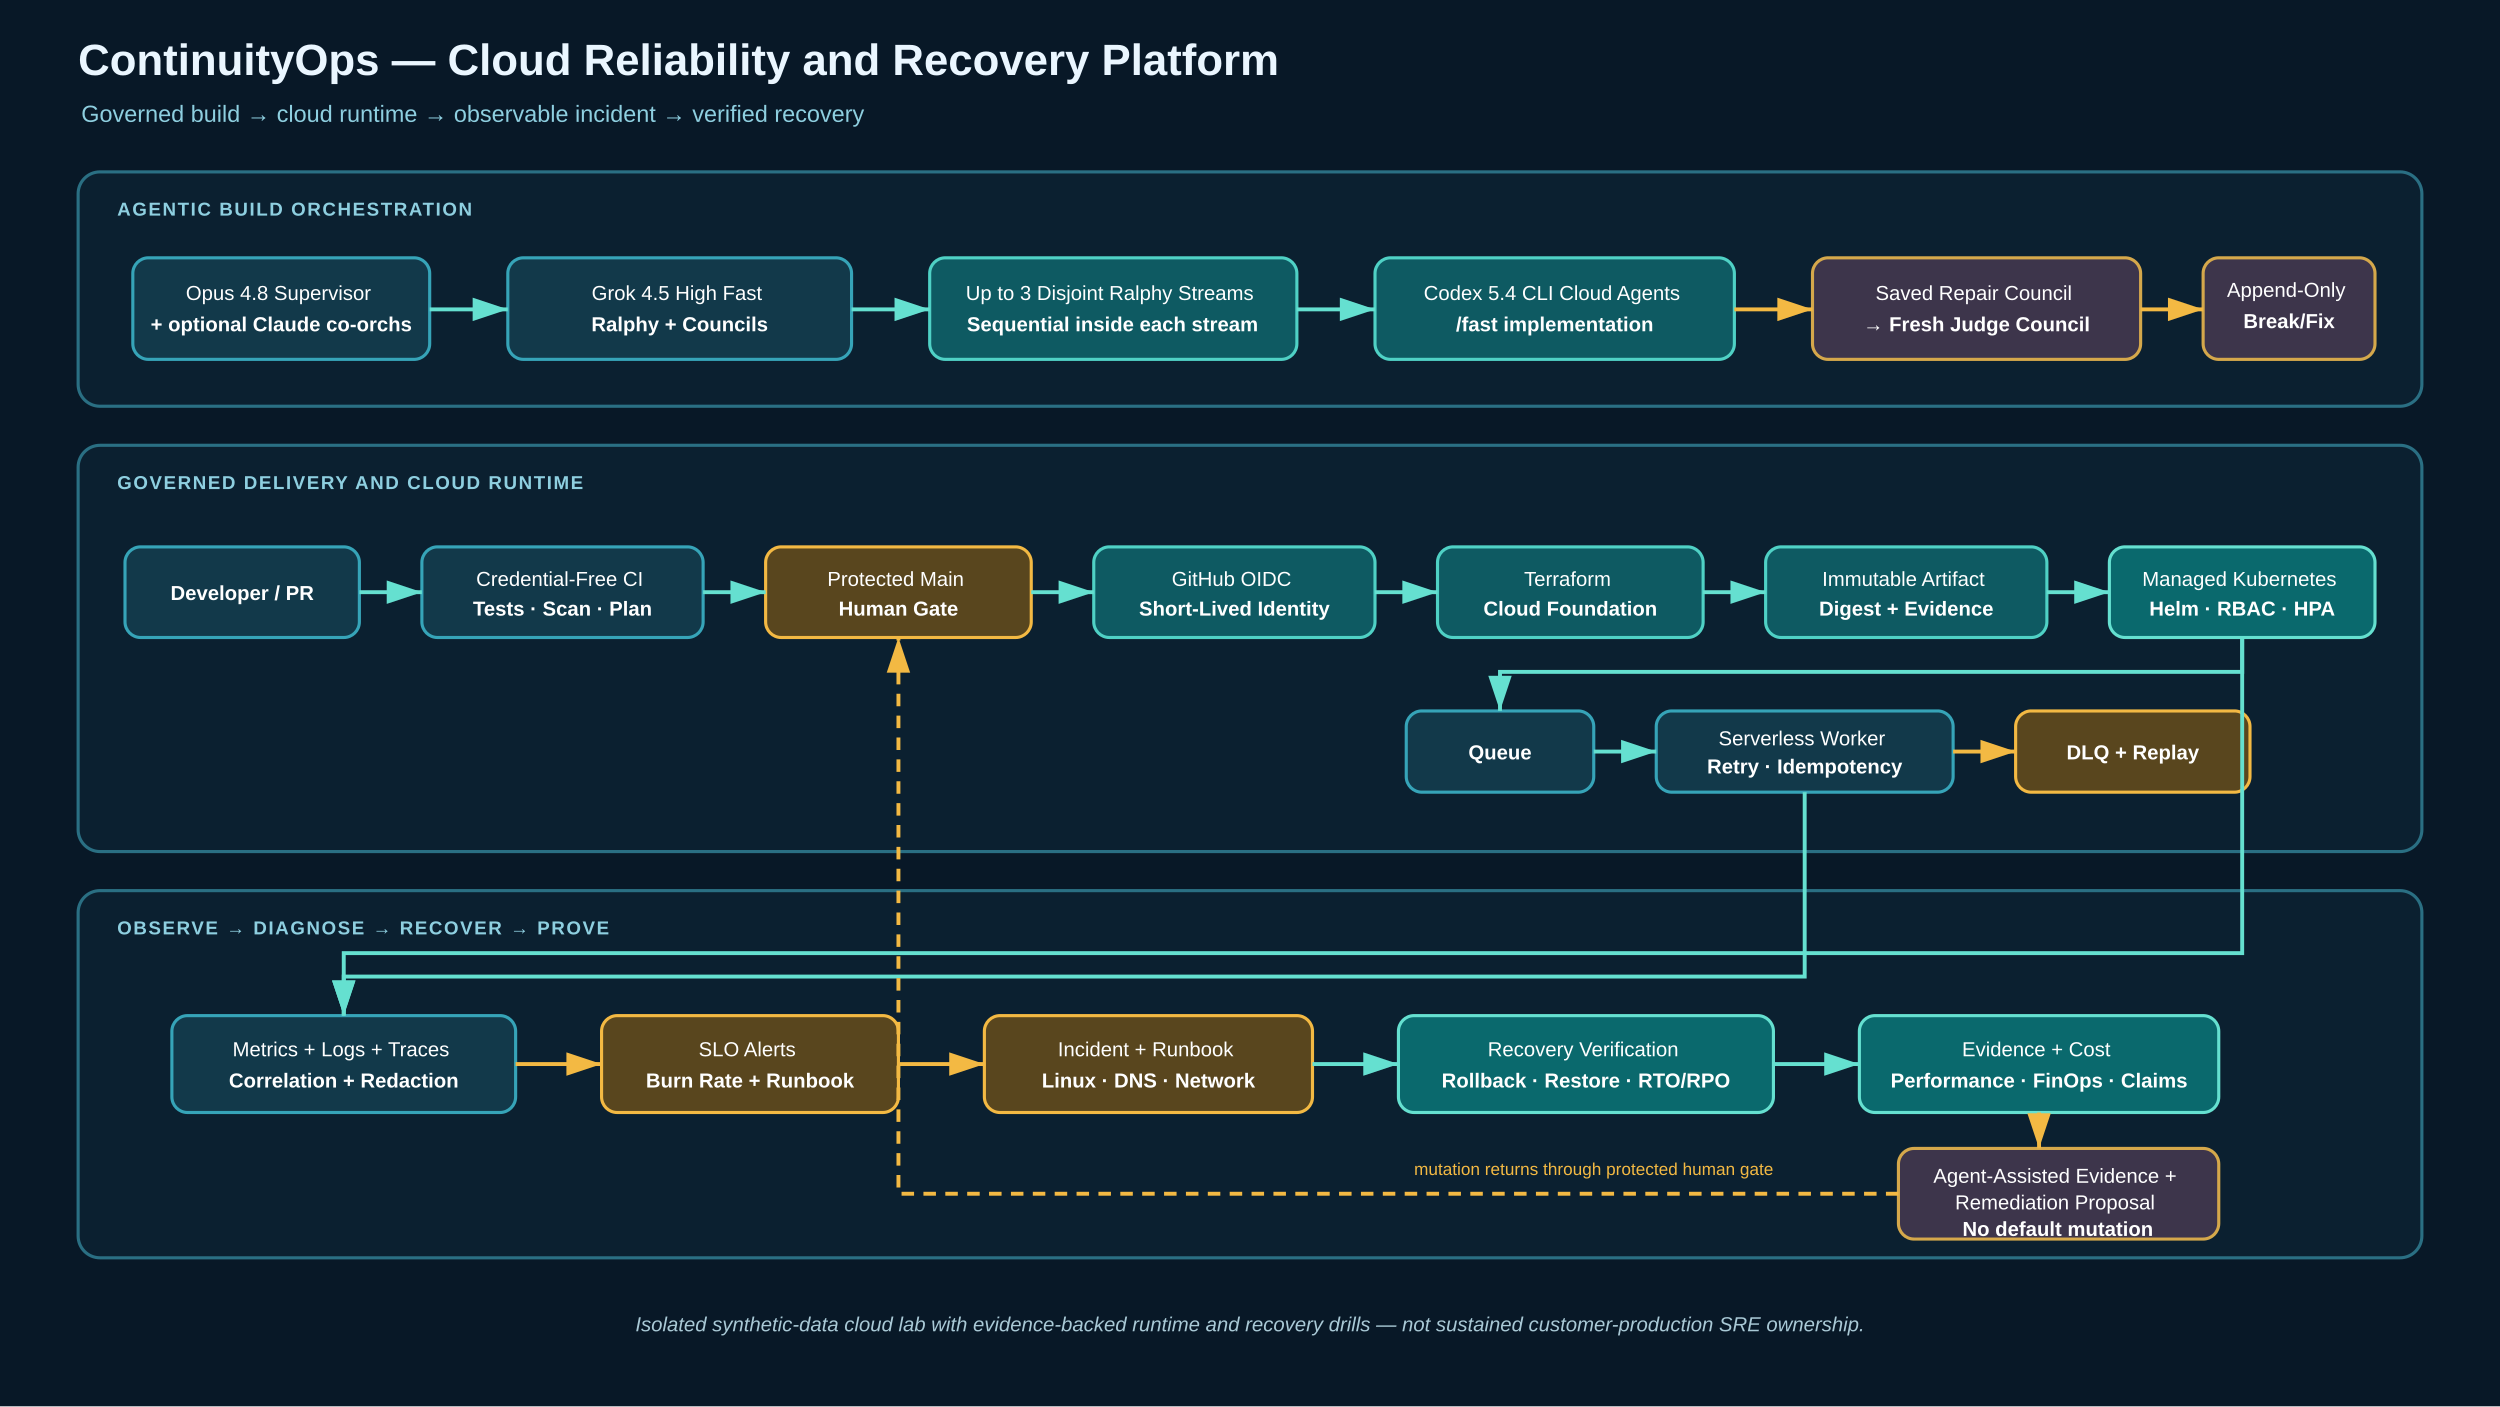
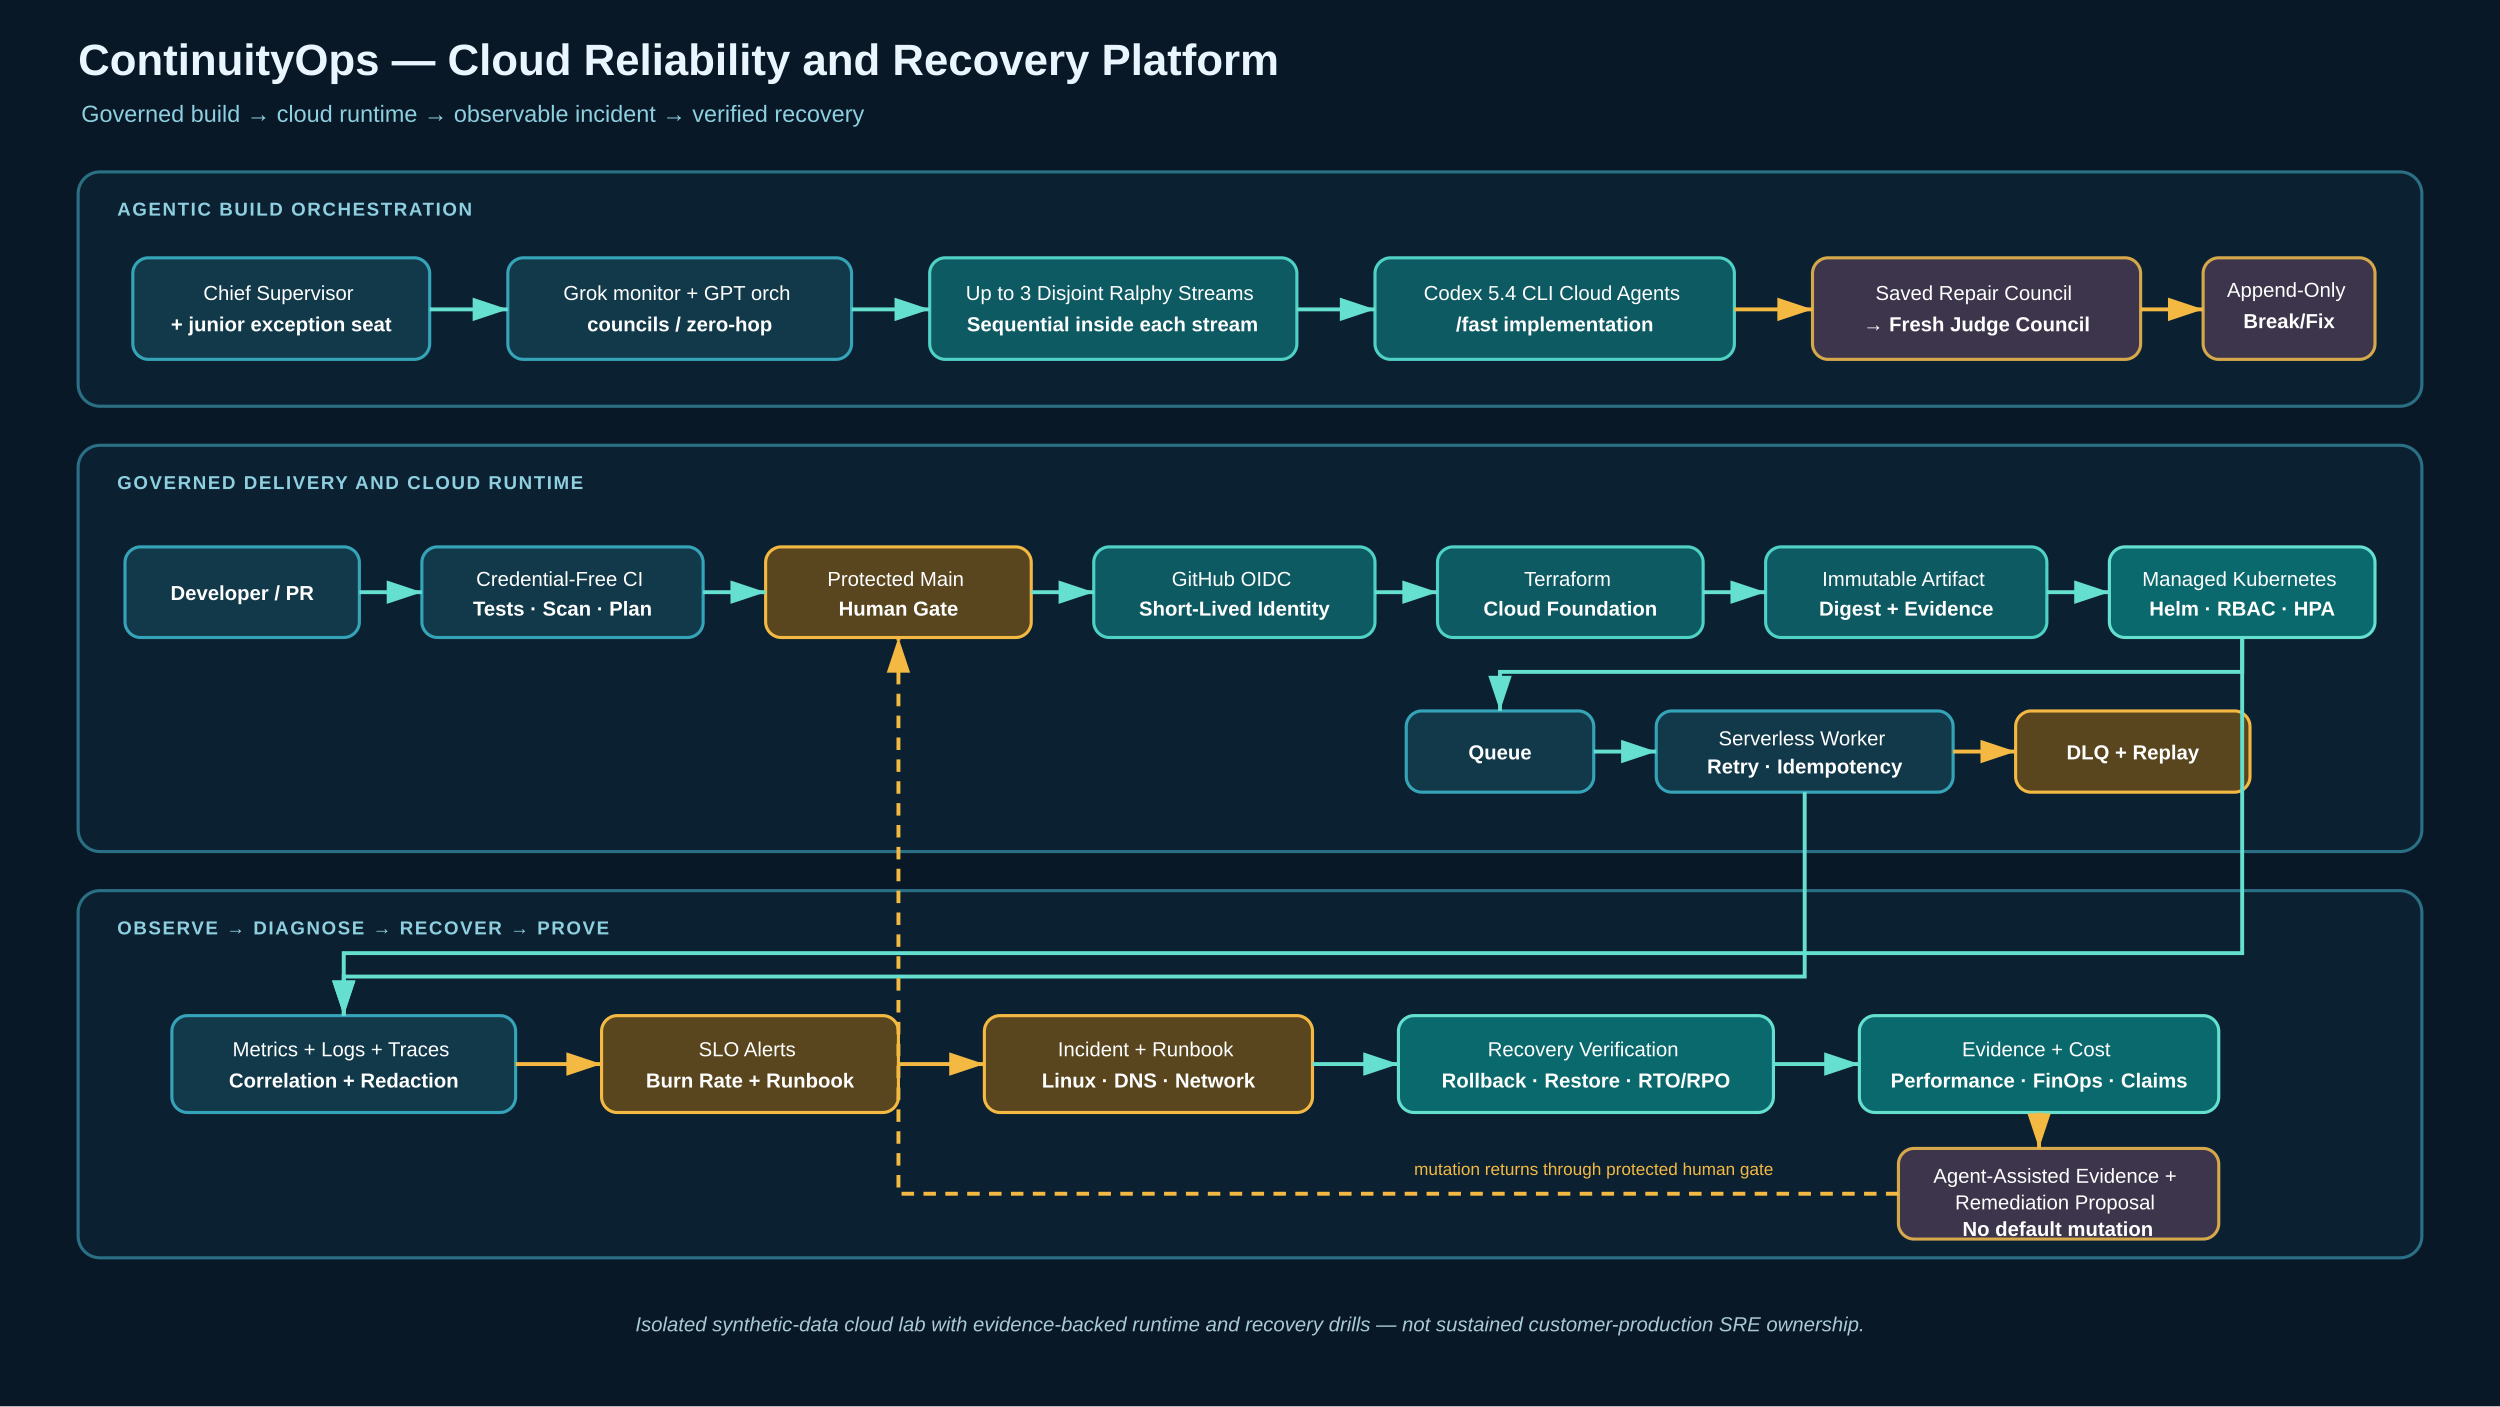
<svg xmlns="http://www.w3.org/2000/svg" width="1600" height="900" viewBox="0 0 1600 900" role="img" aria-labelledby="title desc">
  <defs>
    <marker id="tealArrow" markerWidth="10" markerHeight="10" refX="9" refY="3" orient="auto">
      <path d="M0,0 L0,6 L9,3 z" fill="#65e0d0" />
    </marker>
    <marker id="amberArrow" markerWidth="10" markerHeight="10" refX="9" refY="3" orient="auto">
      <path d="M0,0 L0,6 L9,3 z" fill="#f3b943" />
    </marker>
    <style>
      .band{fill:#0b2030;stroke:#2a6f83;stroke-width:2}.box{fill:#12394a;stroke:#36a4b8;stroke-width:2}.live{fill:#0e5a62;stroke:#4fd1c5;stroke-width:2}.ok{fill:#0a696d;stroke:#65e0d0;stroke-width:2}.gate{fill:#59461e;stroke:#f3b943;stroke-width:2}.agent{fill:#3d354b;stroke:#d5a84b;stroke-width:2}.label{font:700 12px Arial,sans-serif;fill:#8ecfe0;letter-spacing:1px}.t{font:13px Arial,sans-serif;fill:#fff;text-anchor:middle}.b{font-weight:700}.edge{fill:none;stroke:#65e0d0;stroke-width:2.5;marker-end:url(#tealArrow)}.warn{fill:none;stroke:#f3b943;stroke-width:2.5;marker-end:url(#amberArrow)}
    </style>
  </defs>
  <rect width="1600" height="900" fill="#081827" />
  <text x="50" y="48" font-family="Arial,sans-serif" font-size="28" font-weight="700" fill="#eaf6ff">ContinuityOps — Cloud Reliability and Recovery Platform</text>
  <text x="52" y="78" font-family="Arial,sans-serif" font-size="15" fill="#8ecfe0">Governed build → cloud runtime → observable incident → verified recovery</text>
  <rect class="band" x="50" y="110" width="1500" height="150" rx="14" />
  <text class="label" x="75" y="138">AGENTIC BUILD ORCHESTRATION</text>
  <g>
    <rect class="box" x="85" y="165" width="190" height="65" rx="10" />
    <text class="t" x="180" y="192">
-       <tspan x="180">Opus 4.8 Supervisor</tspan>
-       <tspan class="b" x="180" dy="20">+ optional Claude co-orchs</tspan>
+       <tspan x="180">Chief Supervisor</tspan>
+       <tspan class="b" x="180" dy="20">+ junior exception seat</tspan>
    </text>
  </g>
  <g>
    <rect class="box" x="325" y="165" width="220" height="65" rx="10" />
    <text class="t" x="435" y="192">
-       <tspan x="435">Grok 4.5 High Fast</tspan>
-       <tspan class="b" x="435" dy="20">Ralphy + Councils</tspan>
+       <tspan x="435">Grok monitor + GPT orch</tspan>
+       <tspan class="b" x="435" dy="20">councils / zero-hop</tspan>
    </text>
  </g>
  <g>
    <rect class="live" x="595" y="165" width="235" height="65" rx="10" />
    <text class="t" x="712" y="192">
      <tspan x="712">Up to 3 Disjoint Ralphy Streams</tspan>
      <tspan class="b" x="712" dy="20">Sequential inside each stream</tspan>
    </text>
  </g>
  <g>
    <rect class="live" x="880" y="165" width="230" height="65" rx="10" />
    <text class="t" x="995" y="192">
      <tspan x="995">Codex 5.4 CLI Cloud Agents</tspan>
      <tspan class="b" x="995" dy="20">/fast implementation</tspan>
    </text>
  </g>
  <g>
    <rect class="agent" x="1160" y="165" width="210" height="65" rx="10" />
    <text class="t" x="1265" y="192">
      <tspan x="1265">Saved Repair Council</tspan>
      <tspan class="b" x="1265" dy="20">→ Fresh Judge Council</tspan>
    </text>
  </g>
  <g>
    <rect class="agent" x="1410" y="165" width="110" height="65" rx="10" />
    <text class="t" x="1465" y="190">
      <tspan x="1465">Append-Only</tspan>
      <tspan class="b" x="1465" dy="20">Break/Fix</tspan>
    </text>
  </g>
  <path class="edge" d="M275 198H325" />
  <path class="edge" d="M545 198H595" />
  <path class="edge" d="M830 198H880" />
  <path class="warn" d="M1110 198H1160" />
  <path class="warn" d="M1370 198H1410" />
  <rect class="band" x="50" y="285" width="1500" height="260" rx="14" />
  <text class="label" x="75" y="313">GOVERNED DELIVERY AND CLOUD RUNTIME</text>
  <g>
    <rect class="box" x="80" y="350" width="150" height="58" rx="10" />
    <text class="t b" x="155" y="384">Developer / PR</text>
  </g>
  <g>
    <rect class="box" x="270" y="350" width="180" height="58" rx="10" />
    <text class="t" x="360" y="375">
      <tspan x="360">Credential-Free CI</tspan>
      <tspan class="b" x="360" dy="19">Tests · Scan · Plan</tspan>
    </text>
  </g>
  <g>
    <rect class="gate" x="490" y="350" width="170" height="58" rx="10" />
    <text class="t" x="575" y="375">
      <tspan x="575">Protected Main</tspan>
      <tspan class="b" x="575" dy="19">Human Gate</tspan>
    </text>
  </g>
  <g>
    <rect class="live" x="700" y="350" width="180" height="58" rx="10" />
    <text class="t" x="790" y="375">
      <tspan x="790">GitHub OIDC</tspan>
      <tspan class="b" x="790" dy="19">Short-Lived Identity</tspan>
    </text>
  </g>
  <g>
    <rect class="live" x="920" y="350" width="170" height="58" rx="10" />
    <text class="t" x="1005" y="375">
      <tspan x="1005">Terraform</tspan>
      <tspan class="b" x="1005" dy="19">Cloud Foundation</tspan>
    </text>
  </g>
  <g>
    <rect class="live" x="1130" y="350" width="180" height="58" rx="10" />
    <text class="t" x="1220" y="375">
      <tspan x="1220">Immutable Artifact</tspan>
      <tspan class="b" x="1220" dy="19">Digest + Evidence</tspan>
    </text>
  </g>
  <g>
    <rect class="ok" x="1350" y="350" width="170" height="58" rx="10" />
    <text class="t" x="1435" y="375">
      <tspan x="1435">Managed Kubernetes</tspan>
      <tspan class="b" x="1435" dy="19">Helm · RBAC · HPA</tspan>
    </text>
  </g>
  <path class="edge" d="M230 379H270" />
  <path class="edge" d="M450 379H490" />
  <path class="edge" d="M660 379H700" />
  <path class="edge" d="M880 379H920" />
  <path class="edge" d="M1090 379H1130" />
  <path class="edge" d="M1310 379H1350" />
  <g>
    <rect class="box" x="900" y="455" width="120" height="52" rx="10" />
    <text class="t b" x="960" y="486">Queue</text>
  </g>
  <g>
    <rect class="box" x="1060" y="455" width="190" height="52" rx="10" />
    <text class="t" x="1155" y="477">
      <tspan x="1155">Serverless Worker</tspan>
      <tspan class="b" x="1155" dy="18">Retry · Idempotency</tspan>
    </text>
  </g>
  <g>
    <rect class="gate" x="1290" y="455" width="150" height="52" rx="10" />
    <text class="t b" x="1365" y="486">DLQ + Replay</text>
  </g>
  <path class="edge" d="M1435 408V430H960V455" />
  <path class="edge" d="M1020 481H1060" />
  <path class="warn" d="M1250 481H1290" />
  <rect class="band" x="50" y="570" width="1500" height="235" rx="14" />
  <text class="label" x="75" y="598">OBSERVE → DIAGNOSE → RECOVER → PROVE</text>
  <g>
    <rect class="box" x="110" y="650" width="220" height="62" rx="10" />
    <text class="t" x="220" y="676">
      <tspan x="220">Metrics + Logs + Traces</tspan>
      <tspan class="b" x="220" dy="20">Correlation + Redaction</tspan>
    </text>
  </g>
  <g>
    <rect class="gate" x="385" y="650" width="190" height="62" rx="10" />
    <text class="t" x="480" y="676">
      <tspan x="480">SLO Alerts</tspan>
      <tspan class="b" x="480" dy="20">Burn Rate + Runbook</tspan>
    </text>
  </g>
  <g>
    <rect class="gate" x="630" y="650" width="210" height="62" rx="10" />
    <text class="t" x="735" y="676">
      <tspan x="735">Incident + Runbook</tspan>
      <tspan class="b" x="735" dy="20">Linux · DNS · Network</tspan>
    </text>
  </g>
  <g>
    <rect class="ok" x="895" y="650" width="240" height="62" rx="10" />
    <text class="t" x="1015" y="676">
      <tspan x="1015">Recovery Verification</tspan>
      <tspan class="b" x="1015" dy="20">Rollback · Restore · RTO/RPO</tspan>
    </text>
  </g>
  <g>
    <rect class="ok" x="1190" y="650" width="230" height="62" rx="10" />
    <text class="t" x="1305" y="676">
      <tspan x="1305">Evidence + Cost</tspan>
      <tspan class="b" x="1305" dy="20">Performance · FinOps · Claims</tspan>
    </text>
  </g>
  <path class="warn" d="M330 681H385" />
  <path class="warn" d="M575 681H630" />
  <path class="edge" d="M840 681H895" />
  <path class="edge" d="M1135 681H1190" />
  <path class="edge" d="M1435 408V610H220V650" />
  <path class="edge" d="M1155 507V625H220V650" />
  <g>
    <rect class="agent" x="1215" y="735" width="205" height="58" rx="10" />
    <text class="t" x="1317" y="757">
      <tspan x="1317">Agent-Assisted Evidence +</tspan>
      <tspan x="1317" dy="17">Remediation Proposal</tspan>
      <tspan class="b" x="1317" dy="17">No default mutation</tspan>
    </text>
  </g>
  <path class="warn" d="M1305 712V735" />
  <path d="M1215 764H575V408" fill="none" stroke="#f3b943" stroke-width="2.5" stroke-dasharray="8 6" marker-end="url(#amberArrow)" />
  <text x="905" y="752" font-family="Arial,sans-serif" font-size="11" fill="#f3b943">mutation returns through protected human gate</text>
  <text x="800" y="852" text-anchor="middle" font-family="Arial,sans-serif" font-size="13" font-style="italic" fill="#a9c9d6">Isolated synthetic-data cloud lab with evidence-backed runtime and recovery drills — not sustained customer-production SRE ownership.</text>
</svg>
